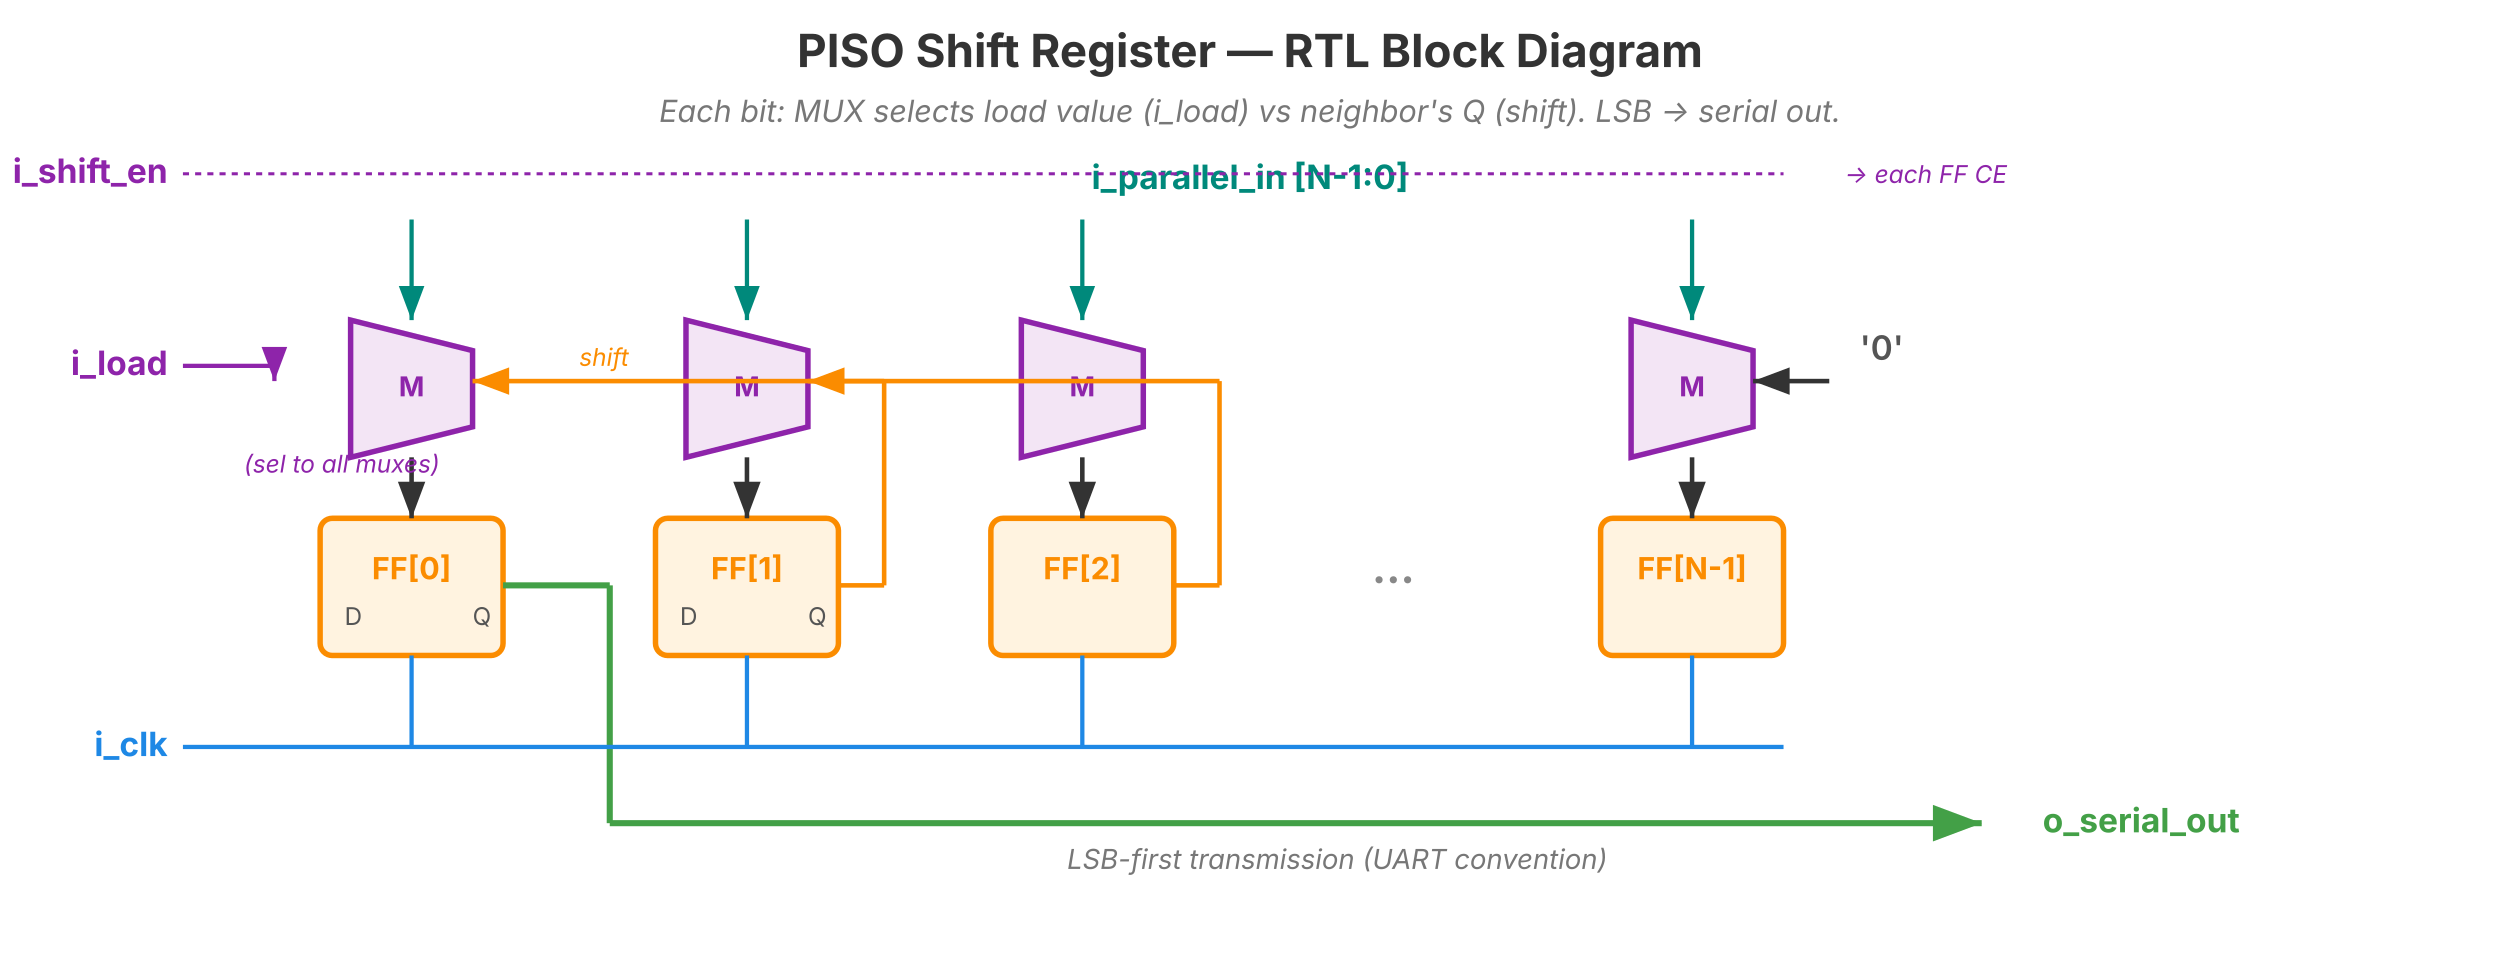
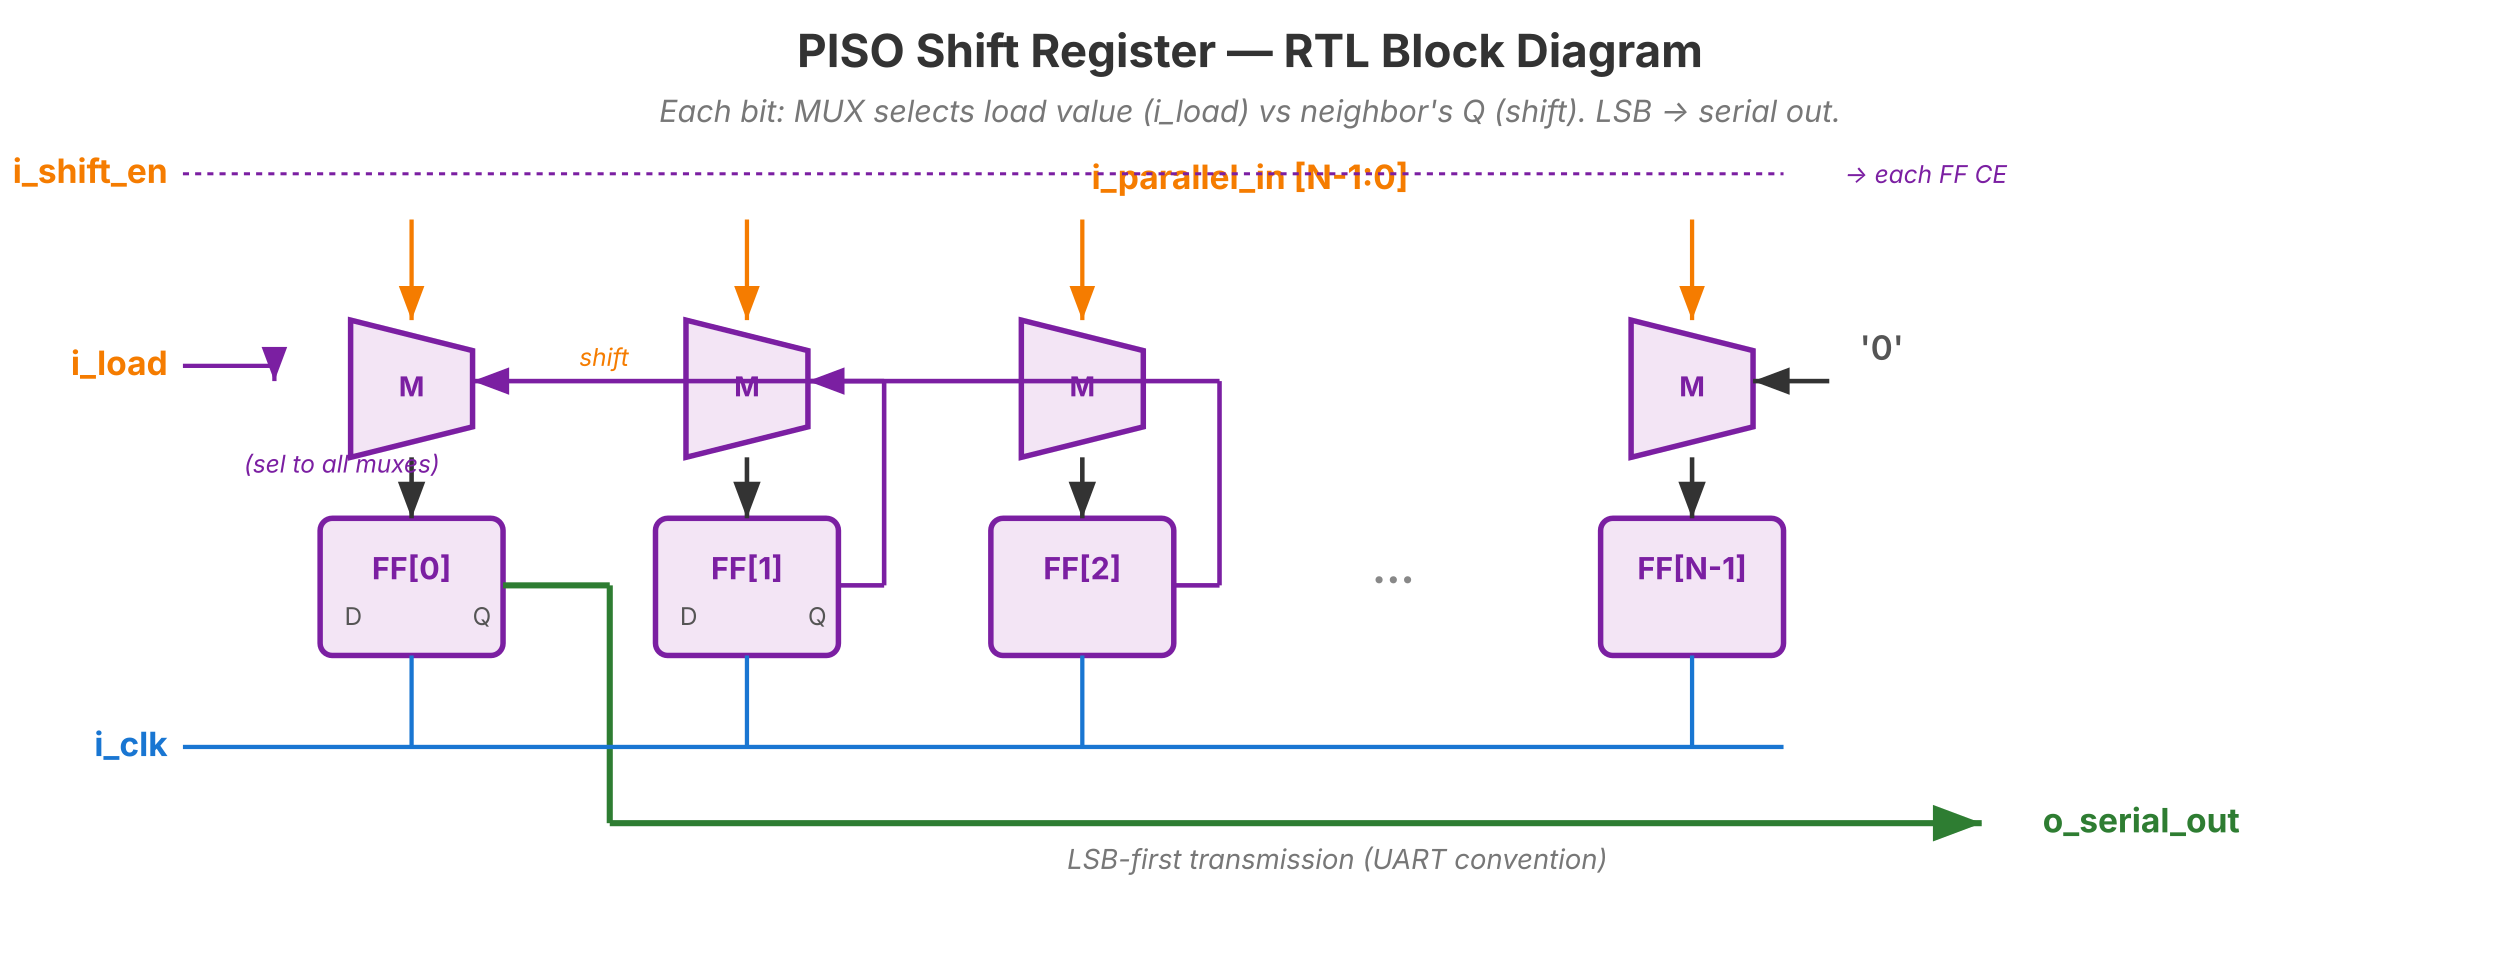
<svg xmlns="http://www.w3.org/2000/svg" viewBox="0 0 820 320" font-family="Inter, sans-serif">
  <defs>
    <marker id="arr" markerWidth="8" markerHeight="6" refX="8" refY="3" orient="auto">
      <path d="M0,0 L8,3 L0,6 Z" fill="#333" />
    </marker>
    <marker id="arrTeal" markerWidth="8" markerHeight="6" refX="8" refY="3" orient="auto">
-       <path d="M0,0 L8,3 L0,6 Z" fill="#00897B" />
+       <path d="M0,0 L8,3 L0,6 Z" fill="#F57C00" />
    </marker>
    <marker id="arrBlue" markerWidth="8" markerHeight="6" refX="8" refY="3" orient="auto">
-       <path d="M0,0 L8,3 L0,6 Z" fill="#1E88E5" />
+       <path d="M0,0 L8,3 L0,6 Z" fill="#1976D2" />
    </marker>
    <marker id="arrGreen" markerWidth="8" markerHeight="6" refX="8" refY="3" orient="auto">
-       <path d="M0,0 L8,3 L0,6 Z" fill="#43A047" />
+       <path d="M0,0 L8,3 L0,6 Z" fill="#2E7D32" />
    </marker>
    <marker id="arrPurple" markerWidth="8" markerHeight="6" refX="8" refY="3" orient="auto">
-       <path d="M0,0 L8,3 L0,6 Z" fill="#8E24AA" />
+       <path d="M0,0 L8,3 L0,6 Z" fill="#7B1FA2" />
    </marker>
    <marker id="arrOrange" markerWidth="8" markerHeight="6" refX="8" refY="3" orient="auto">
-       <path d="M0,0 L8,3 L0,6 Z" fill="#FB8C00" />
+       <path d="M0,0 L8,3 L0,6 Z" fill="#7B1FA2" />
    </marker>
  </defs>
  <text x="410" y="22" text-anchor="middle" font-size="15" font-weight="700" fill="#333">PISO Shift Register — RTL Block Diagram</text>
  <text x="410" y="40" text-anchor="middle" font-size="10" fill="#777" font-style="italic">Each bit: MUX selects load value (i_load) vs neighbor's Q (shift). LSB → serial out.</text>
-   <text x="410" y="62" text-anchor="middle" font-size="11" fill="#00897B" font-weight="700">i_parallel_in [N-1:0]</text>
-   <line x1="135" y1="72" x2="135" y2="105" stroke="#00897B" stroke-width="1.4" marker-end="url(#arrTeal)" />
-   <line x1="245" y1="72" x2="245" y2="105" stroke="#00897B" stroke-width="1.4" marker-end="url(#arrTeal)" />
-   <line x1="355" y1="72" x2="355" y2="105" stroke="#00897B" stroke-width="1.4" marker-end="url(#arrTeal)" />
-   <line x1="555" y1="72" x2="555" y2="105" stroke="#00897B" stroke-width="1.4" marker-end="url(#arrTeal)" />
-   <polygon points="115,105 155,115 155,140 115,150" fill="#F3E5F5" stroke="#8E24AA" stroke-width="1.8" />
-   <text x="135" y="130" text-anchor="middle" font-size="9" font-weight="700" fill="#8E24AA">M</text>
-   <rect x="105" y="170" width="60" height="45" rx="4" fill="#FFF3E0" stroke="#FB8C00" stroke-width="1.8" />
-   <text x="135" y="190" text-anchor="middle" font-size="10" font-weight="700" fill="#FB8C00">FF[0]</text>
+   <text x="410" y="62" text-anchor="middle" font-size="11" fill="#F57C00" font-weight="700">i_parallel_in [N-1:0]</text>
+   <line x1="135" y1="72" x2="135" y2="105" stroke="#F57C00" stroke-width="1.4" marker-end="url(#arrTeal)" />
+   <line x1="245" y1="72" x2="245" y2="105" stroke="#F57C00" stroke-width="1.4" marker-end="url(#arrTeal)" />
+   <line x1="355" y1="72" x2="355" y2="105" stroke="#F57C00" stroke-width="1.4" marker-end="url(#arrTeal)" />
+   <line x1="555" y1="72" x2="555" y2="105" stroke="#F57C00" stroke-width="1.4" marker-end="url(#arrTeal)" />
+   <polygon points="115,105 155,115 155,140 115,150" fill="#F3E5F5" stroke="#7B1FA2" stroke-width="1.8" />
+   <text x="135" y="130" text-anchor="middle" font-size="9" font-weight="700" fill="#7B1FA2">M</text>
+   <rect x="105" y="170" width="60" height="45" rx="4" fill="#F3E5F5" stroke="#7B1FA2" stroke-width="1.8" />
+   <text x="135" y="190" text-anchor="middle" font-size="10" font-weight="700" fill="#7B1FA2">FF[0]</text>
  <text x="113" y="205" font-size="8" fill="#555">D</text>
  <text x="155" y="205" font-size="8" fill="#555">Q</text>
  <line x1="135" y1="150" x2="135" y2="170" stroke="#333" stroke-width="1.5" marker-end="url(#arr)" />
-   <polygon points="225,105 265,115 265,140 225,150" fill="#F3E5F5" stroke="#8E24AA" stroke-width="1.8" />
-   <text x="245" y="130" text-anchor="middle" font-size="9" font-weight="700" fill="#8E24AA">M</text>
-   <rect x="215" y="170" width="60" height="45" rx="4" fill="#FFF3E0" stroke="#FB8C00" stroke-width="1.8" />
-   <text x="245" y="190" text-anchor="middle" font-size="10" font-weight="700" fill="#FB8C00">FF[1]</text>
+   <polygon points="225,105 265,115 265,140 225,150" fill="#F3E5F5" stroke="#7B1FA2" stroke-width="1.8" />
+   <text x="245" y="130" text-anchor="middle" font-size="9" font-weight="700" fill="#7B1FA2">M</text>
+   <rect x="215" y="170" width="60" height="45" rx="4" fill="#F3E5F5" stroke="#7B1FA2" stroke-width="1.8" />
+   <text x="245" y="190" text-anchor="middle" font-size="10" font-weight="700" fill="#7B1FA2">FF[1]</text>
  <text x="223" y="205" font-size="8" fill="#555">D</text>
  <text x="265" y="205" font-size="8" fill="#555">Q</text>
  <line x1="245" y1="150" x2="245" y2="170" stroke="#333" stroke-width="1.5" marker-end="url(#arr)" />
-   <line x1="275" y1="192" x2="290" y2="192" stroke="#FB8C00" stroke-width="1.5" />
-   <line x1="290" y1="192" x2="290" y2="125" stroke="#FB8C00" stroke-width="1.5" />
-   <line x1="290" y1="125" x2="155" y2="125" stroke="#FB8C00" stroke-width="1.5" marker-end="url(#arrOrange)" />
-   <text x="190" y="120" font-size="8" fill="#FB8C00" font-style="italic">shift</text>
-   <polygon points="335,105 375,115 375,140 335,150" fill="#F3E5F5" stroke="#8E24AA" stroke-width="1.8" />
-   <text x="355" y="130" text-anchor="middle" font-size="9" font-weight="700" fill="#8E24AA">M</text>
-   <rect x="325" y="170" width="60" height="45" rx="4" fill="#FFF3E0" stroke="#FB8C00" stroke-width="1.8" />
-   <text x="355" y="190" text-anchor="middle" font-size="10" font-weight="700" fill="#FB8C00">FF[2]</text>
+   <line x1="275" y1="192" x2="290" y2="192" stroke="#7B1FA2" stroke-width="1.5" />
+   <line x1="290" y1="192" x2="290" y2="125" stroke="#7B1FA2" stroke-width="1.5" />
+   <line x1="290" y1="125" x2="155" y2="125" stroke="#7B1FA2" stroke-width="1.5" marker-end="url(#arrOrange)" />
+   <text x="190" y="120" font-size="8" fill="#F57C00" font-style="italic">shift</text>
+   <polygon points="335,105 375,115 375,140 335,150" fill="#F3E5F5" stroke="#7B1FA2" stroke-width="1.8" />
+   <text x="355" y="130" text-anchor="middle" font-size="9" font-weight="700" fill="#7B1FA2">M</text>
+   <rect x="325" y="170" width="60" height="45" rx="4" fill="#F3E5F5" stroke="#7B1FA2" stroke-width="1.8" />
+   <text x="355" y="190" text-anchor="middle" font-size="10" font-weight="700" fill="#7B1FA2">FF[2]</text>
  <line x1="355" y1="150" x2="355" y2="170" stroke="#333" stroke-width="1.5" marker-end="url(#arr)" />
-   <line x1="385" y1="192" x2="400" y2="192" stroke="#FB8C00" stroke-width="1.5" />
-   <line x1="400" y1="192" x2="400" y2="125" stroke="#FB8C00" stroke-width="1.5" />
-   <line x1="400" y1="125" x2="265" y2="125" stroke="#FB8C00" stroke-width="1.5" marker-end="url(#arrOrange)" />
+   <line x1="385" y1="192" x2="400" y2="192" stroke="#7B1FA2" stroke-width="1.5" />
+   <line x1="400" y1="192" x2="400" y2="125" stroke="#7B1FA2" stroke-width="1.5" />
+   <line x1="400" y1="125" x2="265" y2="125" stroke="#7B1FA2" stroke-width="1.5" marker-end="url(#arrOrange)" />
  <text x="450" y="195" font-size="14" font-weight="700" fill="#888">···</text>
-   <polygon points="535,105 575,115 575,140 535,150" fill="#F3E5F5" stroke="#8E24AA" stroke-width="1.8" />
-   <text x="555" y="130" text-anchor="middle" font-size="9" font-weight="700" fill="#8E24AA">M</text>
-   <rect x="525" y="170" width="60" height="45" rx="4" fill="#FFF3E0" stroke="#FB8C00" stroke-width="1.8" />
-   <text x="555" y="190" text-anchor="middle" font-size="10" font-weight="700" fill="#FB8C00">FF[N-1]</text>
+   <polygon points="535,105 575,115 575,140 535,150" fill="#F3E5F5" stroke="#7B1FA2" stroke-width="1.8" />
+   <text x="555" y="130" text-anchor="middle" font-size="9" font-weight="700" fill="#7B1FA2">M</text>
+   <rect x="525" y="170" width="60" height="45" rx="4" fill="#F3E5F5" stroke="#7B1FA2" stroke-width="1.8" />
+   <text x="555" y="190" text-anchor="middle" font-size="10" font-weight="700" fill="#7B1FA2">FF[N-1]</text>
  <line x1="555" y1="150" x2="555" y2="170" stroke="#333" stroke-width="1.5" marker-end="url(#arr)" />
  <text x="610" y="118" font-size="11" fill="#555" font-weight="600">'0'</text>
  <line x1="600" y1="125" x2="575" y2="125" stroke="#333" stroke-width="1.5" marker-end="url(#arr)" />
-   <line x1="165" y1="192" x2="200" y2="192" stroke="#43A047" stroke-width="2" />
-   <line x1="200" y1="192" x2="200" y2="270" stroke="#43A047" stroke-width="2" />
-   <line x1="200" y1="270" x2="650" y2="270" stroke="#43A047" stroke-width="2" marker-end="url(#arrGreen)" />
-   <text x="670" y="273" font-size="11" font-weight="700" fill="#43A047">o_serial_out</text>
+   <line x1="165" y1="192" x2="200" y2="192" stroke="#2E7D32" stroke-width="2" />
+   <line x1="200" y1="192" x2="200" y2="270" stroke="#2E7D32" stroke-width="2" />
+   <line x1="200" y1="270" x2="650" y2="270" stroke="#2E7D32" stroke-width="2" marker-end="url(#arrGreen)" />
+   <text x="670" y="273" font-size="11" font-weight="700" fill="#2E7D32">o_serial_out</text>
  <text x="350" y="285" font-size="9" fill="#777" font-style="italic">LSB-first transmission (UART convention)</text>
-   <text x="55" y="123" text-anchor="end" font-size="11" fill="#8E24AA" font-weight="700">i_load</text>
-   <line x1="60" y1="120" x2="90" y2="120" stroke="#8E24AA" stroke-width="1.4" />
-   <line x1="90" y1="120" x2="90" y2="125" stroke="#8E24AA" stroke-width="1.4" marker-end="url(#arrPurple)" />
-   <text x="80" y="155" font-size="8" fill="#8E24AA" font-style="italic">(sel to all muxes)</text>
-   <text x="55" y="60" text-anchor="end" font-size="11" fill="#8E24AA" font-weight="700">i_shift_en</text>
-   <line x1="60" y1="57" x2="585" y2="57" stroke="#8E24AA" stroke-width="1.0" stroke-dasharray="2,2" />
-   <text x="605" y="60" font-size="8" fill="#8E24AA" font-style="italic">→ each FF CE</text>
-   <text x="55" y="248" text-anchor="end" font-size="11" fill="#1E88E5" font-weight="700">i_clk</text>
-   <line x1="60" y1="245" x2="585" y2="245" stroke="#1E88E5" stroke-width="1.4" />
-   <line x1="135" y1="245" x2="135" y2="215" stroke="#1E88E5" stroke-width="1.4" />
-   <line x1="245" y1="245" x2="245" y2="215" stroke="#1E88E5" stroke-width="1.4" />
-   <line x1="355" y1="245" x2="355" y2="215" stroke="#1E88E5" stroke-width="1.4" />
-   <line x1="555" y1="245" x2="555" y2="215" stroke="#1E88E5" stroke-width="1.4" />
+   <text x="55" y="123" text-anchor="end" font-size="11" fill="#F57C00" font-weight="700">i_load</text>
+   <line x1="60" y1="120" x2="90" y2="120" stroke="#7B1FA2" stroke-width="1.4" />
+   <line x1="90" y1="120" x2="90" y2="125" stroke="#7B1FA2" stroke-width="1.4" marker-end="url(#arrPurple)" />
+   <text x="80" y="155" font-size="8" fill="#7B1FA2" font-style="italic">(sel to all muxes)</text>
+   <text x="55" y="60" text-anchor="end" font-size="11" fill="#F57C00" font-weight="700">i_shift_en</text>
+   <line x1="60" y1="57" x2="585" y2="57" stroke="#7B1FA2" stroke-width="1.0" stroke-dasharray="2,2" />
+   <text x="605" y="60" font-size="8" fill="#7B1FA2" font-style="italic">→ each FF CE</text>
+   <text x="55" y="248" text-anchor="end" font-size="11" fill="#1976D2" font-weight="700">i_clk</text>
+   <line x1="60" y1="245" x2="585" y2="245" stroke="#1976D2" stroke-width="1.4" />
+   <line x1="135" y1="245" x2="135" y2="215" stroke="#1976D2" stroke-width="1.4" />
+   <line x1="245" y1="245" x2="245" y2="215" stroke="#1976D2" stroke-width="1.4" />
+   <line x1="355" y1="245" x2="355" y2="215" stroke="#1976D2" stroke-width="1.4" />
+   <line x1="555" y1="245" x2="555" y2="215" stroke="#1976D2" stroke-width="1.4" />
</svg>
